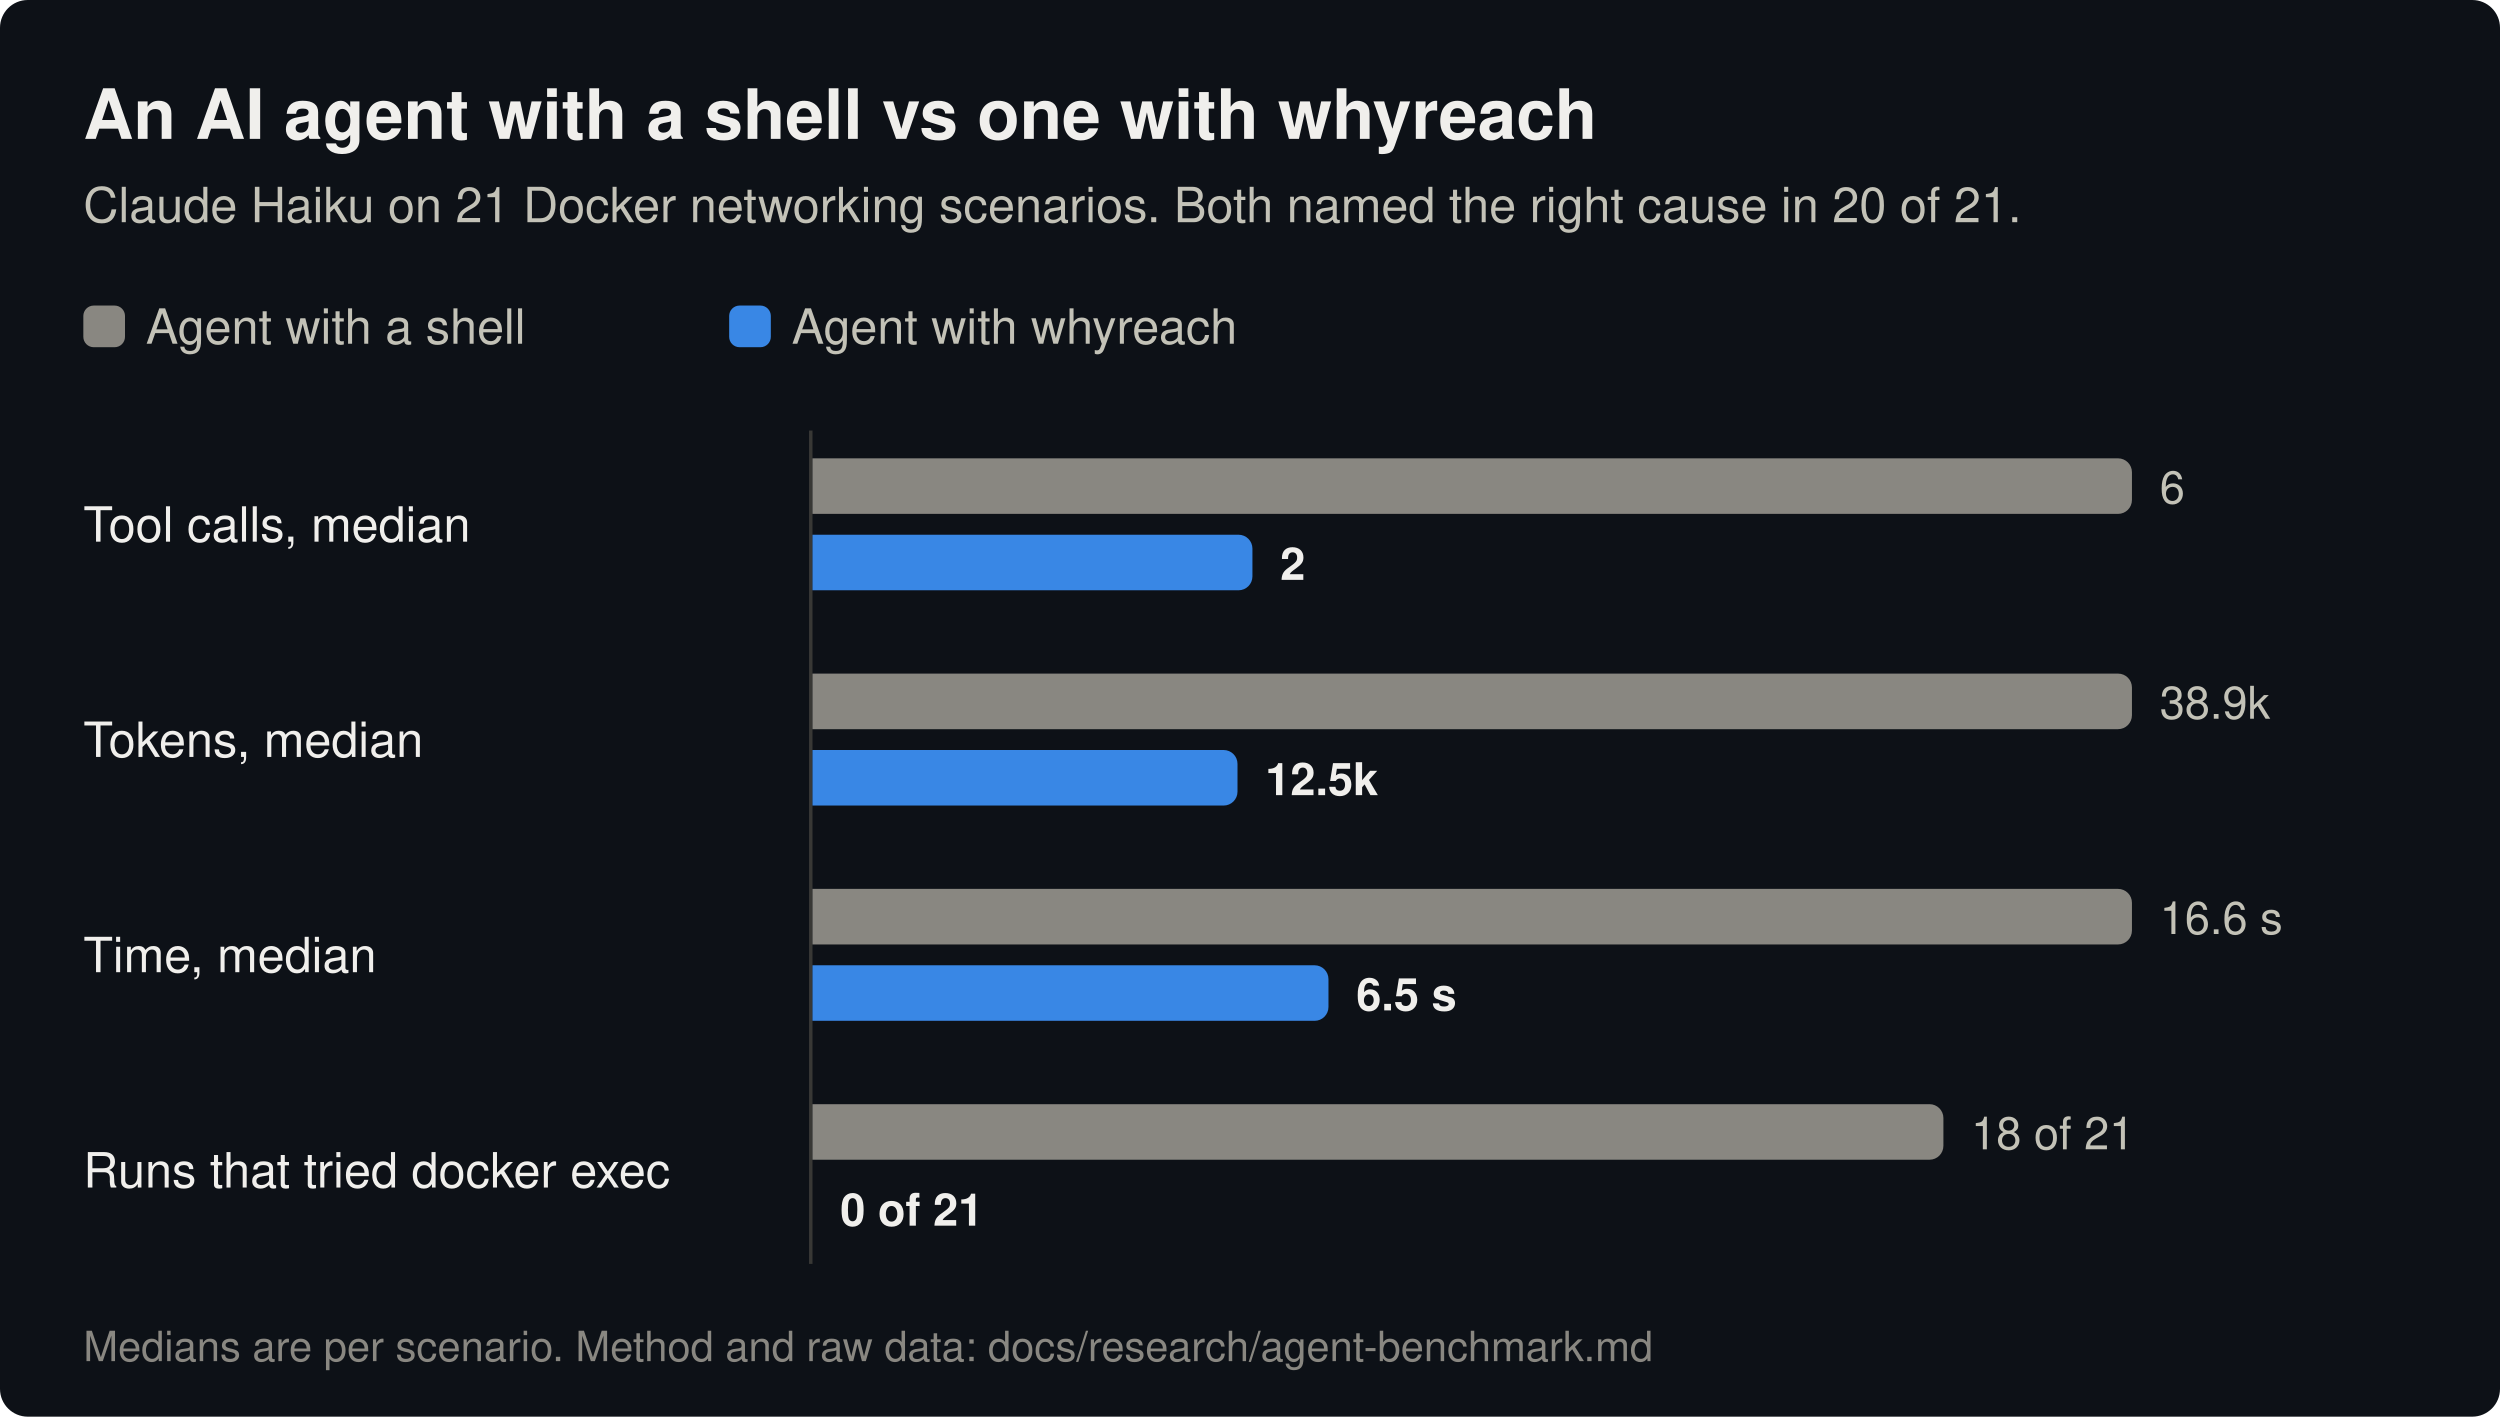
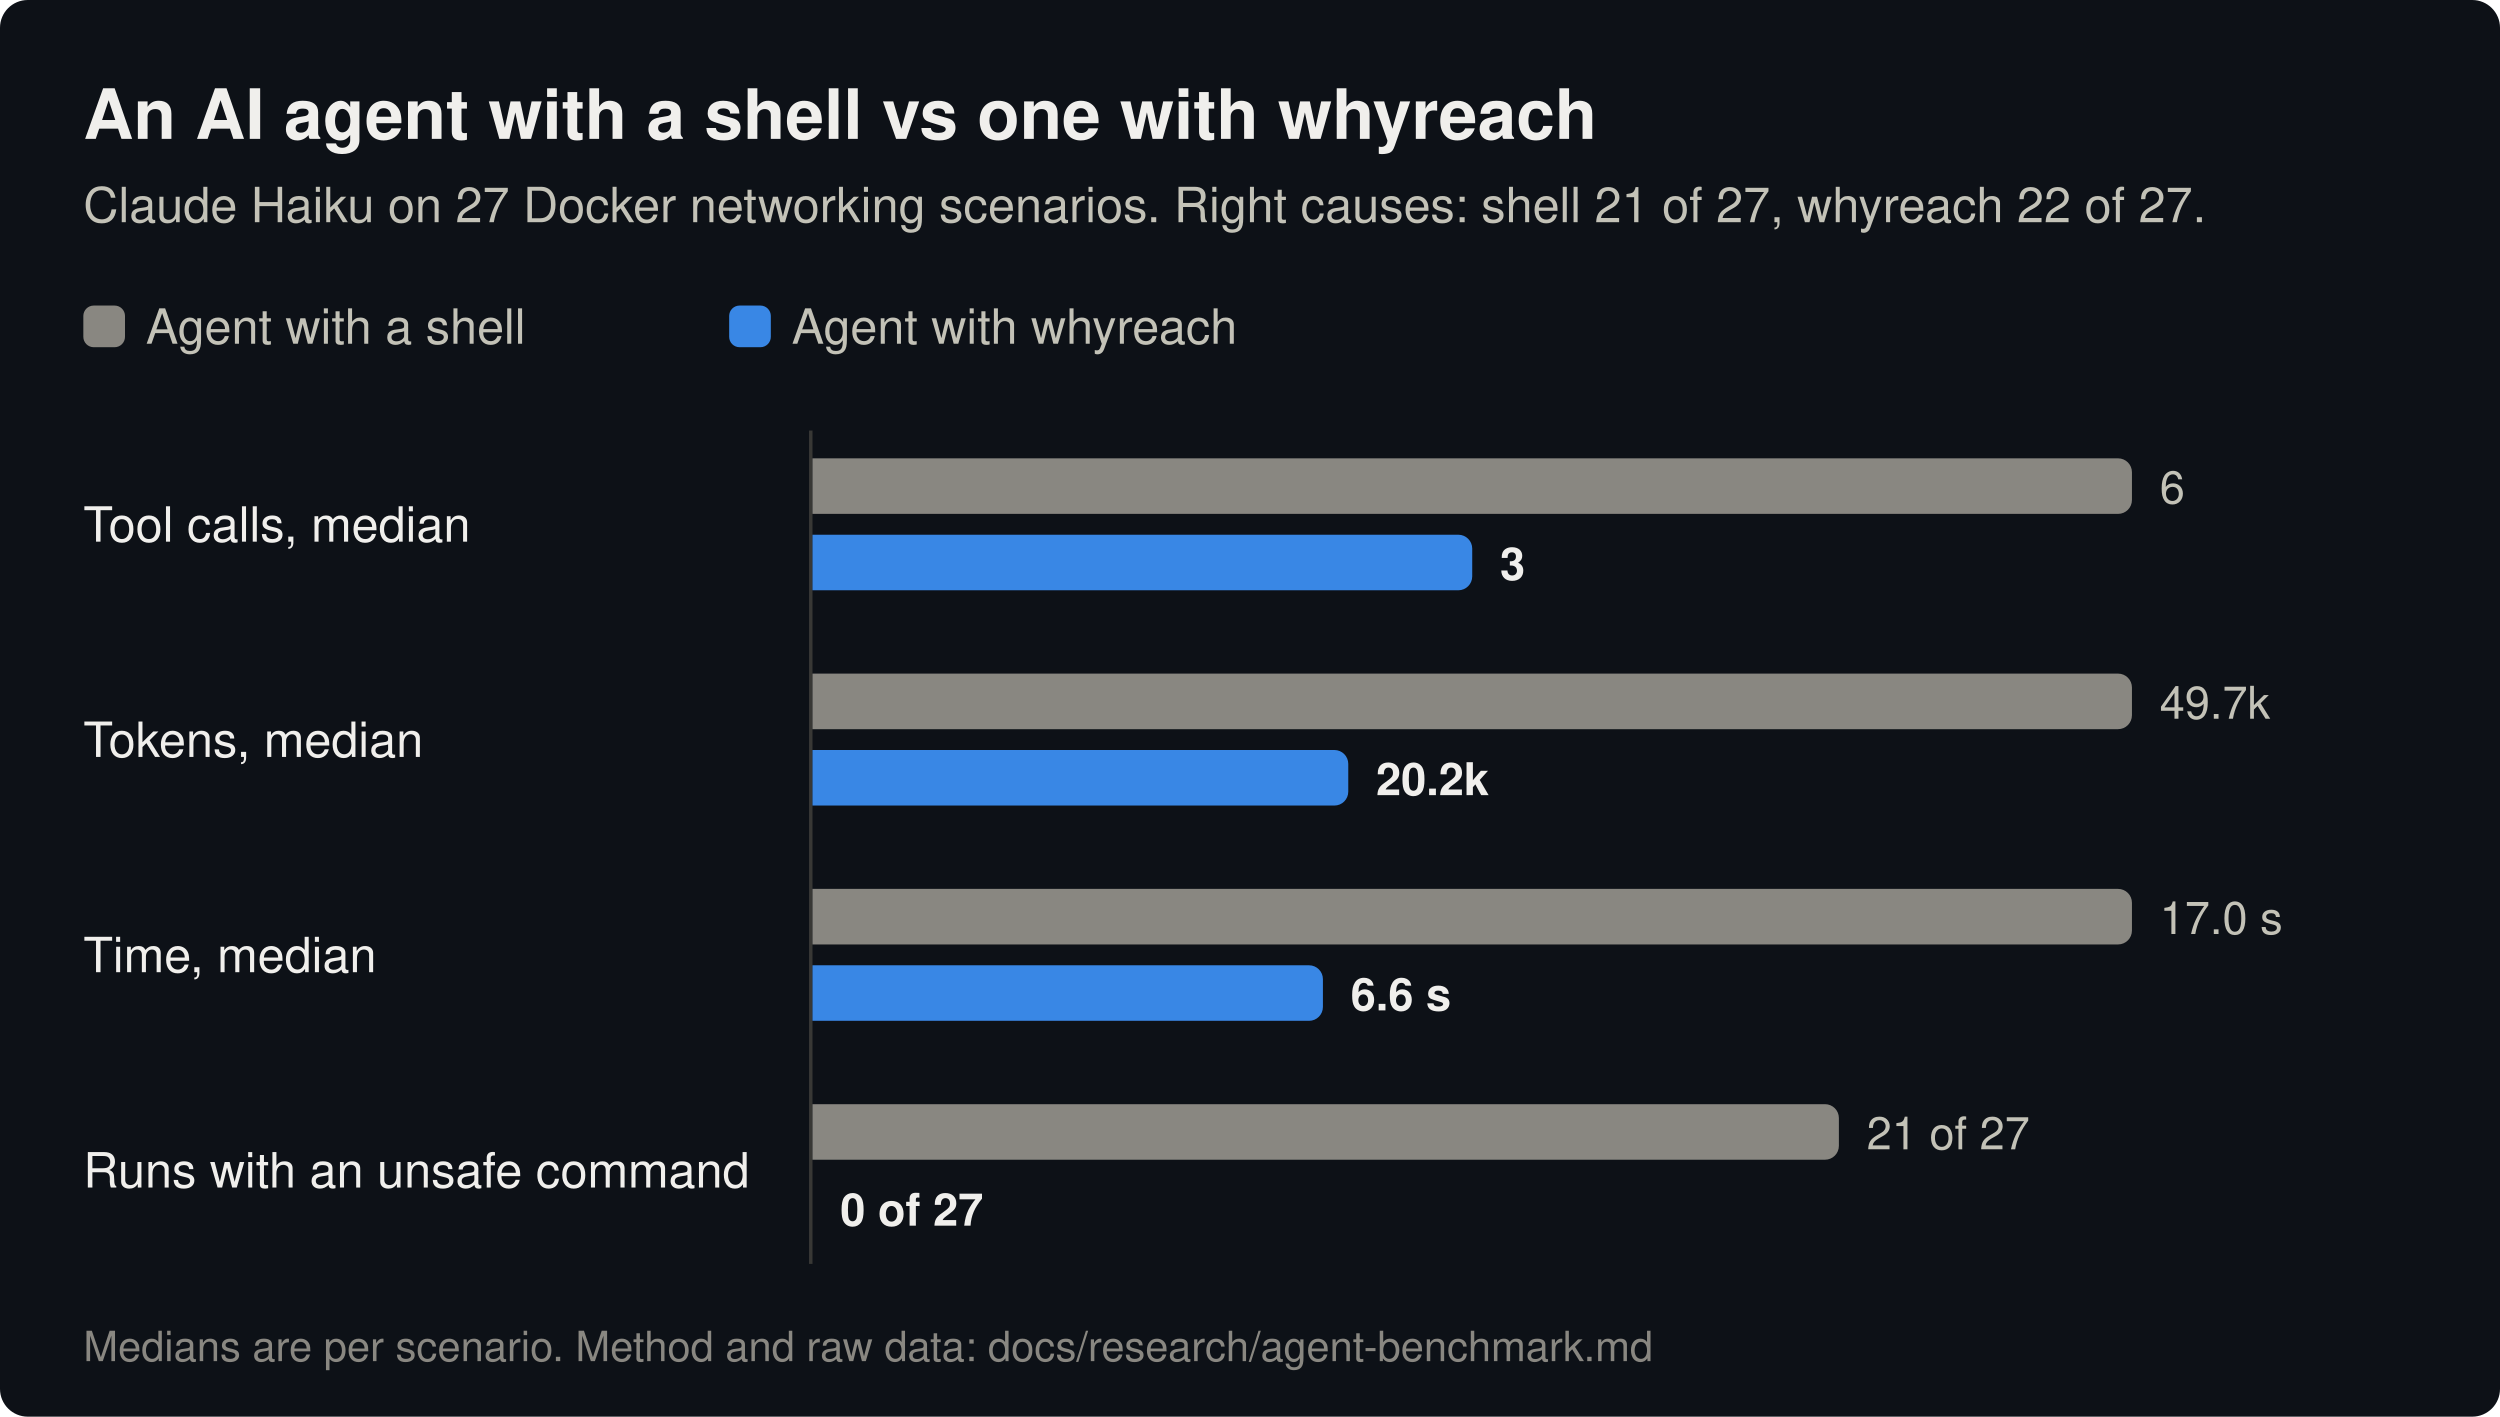
<svg xmlns="http://www.w3.org/2000/svg" width="720" height="408" viewBox="0 0 720 408" font-family="system-ui, -apple-system, 'Segoe UI', Helvetica, Arial, sans-serif" role="img" aria-labelledby="t d">
  <rect width="720" height="408" rx="8" fill="#0d1117" />
  <text x="24" y="40" font-size="20" font-weight="600" fill="#f0efec" text-anchor="start">An AI agent with a shell vs one with whyreach</text>
-   <text x="24" y="64" font-size="14" font-weight="400" fill="#c3c2b7" text-anchor="start">Claude Haiku on 21 Docker networking scenarios. Both named the right cause in 20 of 21.</text>
+   <text x="24" y="64" font-size="14" font-weight="400" fill="#c3c2b7" text-anchor="start">Claude Haiku on 27 Docker networking scenarios. Right causes: shell 21 of 27, whyreach 22 of 27.</text>
  <rect x="24" y="88" width="12" height="12" rx="3" fill="#898781" />
  <text x="42" y="99" font-size="14" font-weight="400" fill="#c3c2b7" text-anchor="start">Agent with a shell</text>
  <rect x="210" y="88" width="12" height="12" rx="3" fill="#3987e5" />
  <text x="228" y="99" font-size="14" font-weight="400" fill="#c3c2b7" text-anchor="start">Agent with whyreach</text>
  <line x1="233.5" y1="124" x2="233.5" y2="364" stroke="#383835" stroke-width="1" />
  <text x="24" y="156.0" font-size="14" font-weight="500" fill="#f0efec" text-anchor="start">Tool calls, median</text>
  <path d="M234,132 H610.0 A4,4 0 0 1 614.0,136 V144 A4,4 0 0 1 610.0,148 H234 Z" fill="#898781" />
  <text x="622.0" y="145" font-size="13" font-weight="400" fill="#c3c2b7" text-anchor="start">6</text>
-   <path d="M234,154 H356.7 A4,4 0 0 1 360.7,158 V166 A4,4 0 0 1 356.7,170 H234 Z" fill="#3987e5" />
-   <text x="368.7" y="167" font-size="13" font-weight="600" fill="#f0efec" text-anchor="start">2</text>
+   <path d="M234,154 H420.0 A4,4 0 0 1 424.0,158 V166 A4,4 0 0 1 420.0,170 H234 Z" fill="#3987e5" />
+   <text x="432.0" y="167" font-size="13" font-weight="600" fill="#f0efec" text-anchor="start">3</text>
  <text x="24" y="218.0" font-size="14" font-weight="500" fill="#f0efec" text-anchor="start">Tokens, median</text>
  <path d="M234,194 H610.0 A4,4 0 0 1 614.0,198 V206 A4,4 0 0 1 610.0,210 H234 Z" fill="#898781" />
-   <text x="622.0" y="207" font-size="13" font-weight="400" fill="#c3c2b7" text-anchor="start">38.9k</text>
-   <path d="M234,216 H352.4 A4,4 0 0 1 356.4,220 V228 A4,4 0 0 1 352.4,232 H234 Z" fill="#3987e5" />
-   <text x="364.4" y="229" font-size="13" font-weight="600" fill="#f0efec" text-anchor="start">12.5k</text>
+   <text x="622.0" y="207" font-size="13" font-weight="400" fill="#c3c2b7" text-anchor="start">49.7k</text>
+   <path d="M234,216 H384.3 A4,4 0 0 1 388.3,220 V228 A4,4 0 0 1 384.3,232 H234 Z" fill="#3987e5" />
+   <text x="396.3" y="229" font-size="13" font-weight="600" fill="#f0efec" text-anchor="start">20.2k</text>
  <text x="24" y="280.0" font-size="14" font-weight="500" fill="#f0efec" text-anchor="start">Time, median</text>
  <path d="M234,256 H610.0 A4,4 0 0 1 614.0,260 V268 A4,4 0 0 1 610.0,272 H234 Z" fill="#898781" />
-   <text x="622.0" y="269" font-size="13" font-weight="400" fill="#c3c2b7" text-anchor="start">16.6 s</text>
-   <path d="M234,278 H378.6 A4,4 0 0 1 382.6,282 V290 A4,4 0 0 1 378.6,294 H234 Z" fill="#3987e5" />
-   <text x="390.6" y="291" font-size="13" font-weight="600" fill="#f0efec" text-anchor="start">6.5 s</text>
-   <text x="24" y="342.0" font-size="14" font-weight="500" fill="#f0efec" text-anchor="start">Runs that tried docker exec</text>
-   <path d="M234,318 H555.7 A4,4 0 0 1 559.7,322 V330 A4,4 0 0 1 555.7,334 H234 Z" fill="#898781" />
-   <text x="567.7" y="331" font-size="13" font-weight="400" fill="#c3c2b7" text-anchor="start">18 of 21</text>
-   <text x="242.0" y="353" font-size="13" font-weight="600" fill="#f0efec" text-anchor="start">0 of 21</text>
+   <text x="622.0" y="269" font-size="13" font-weight="400" fill="#c3c2b7" text-anchor="start">17.0 s</text>
+   <path d="M234,278 H377.0 A4,4 0 0 1 381.0,282 V290 A4,4 0 0 1 377.0,294 H234 Z" fill="#3987e5" />
+   <text x="389.0" y="291" font-size="13" font-weight="600" fill="#f0efec" text-anchor="start">6.6 s</text>
+   <text x="24" y="342.0" font-size="14" font-weight="500" fill="#f0efec" text-anchor="start">Runs with an unsafe command</text>
+   <path d="M234,318 H525.6 A4,4 0 0 1 529.6,322 V330 A4,4 0 0 1 525.6,334 H234 Z" fill="#898781" />
+   <text x="537.6" y="331" font-size="13" font-weight="400" fill="#c3c2b7" text-anchor="start">21 of 27</text>
+   <text x="242.0" y="353" font-size="13" font-weight="600" fill="#f0efec" text-anchor="start">0 of 27</text>
  <text x="24" y="392" font-size="12" font-weight="400" fill="#898781" text-anchor="start">Medians are per scenario. Method and raw data: docs/research/agent-benchmark.md</text>
</svg>
